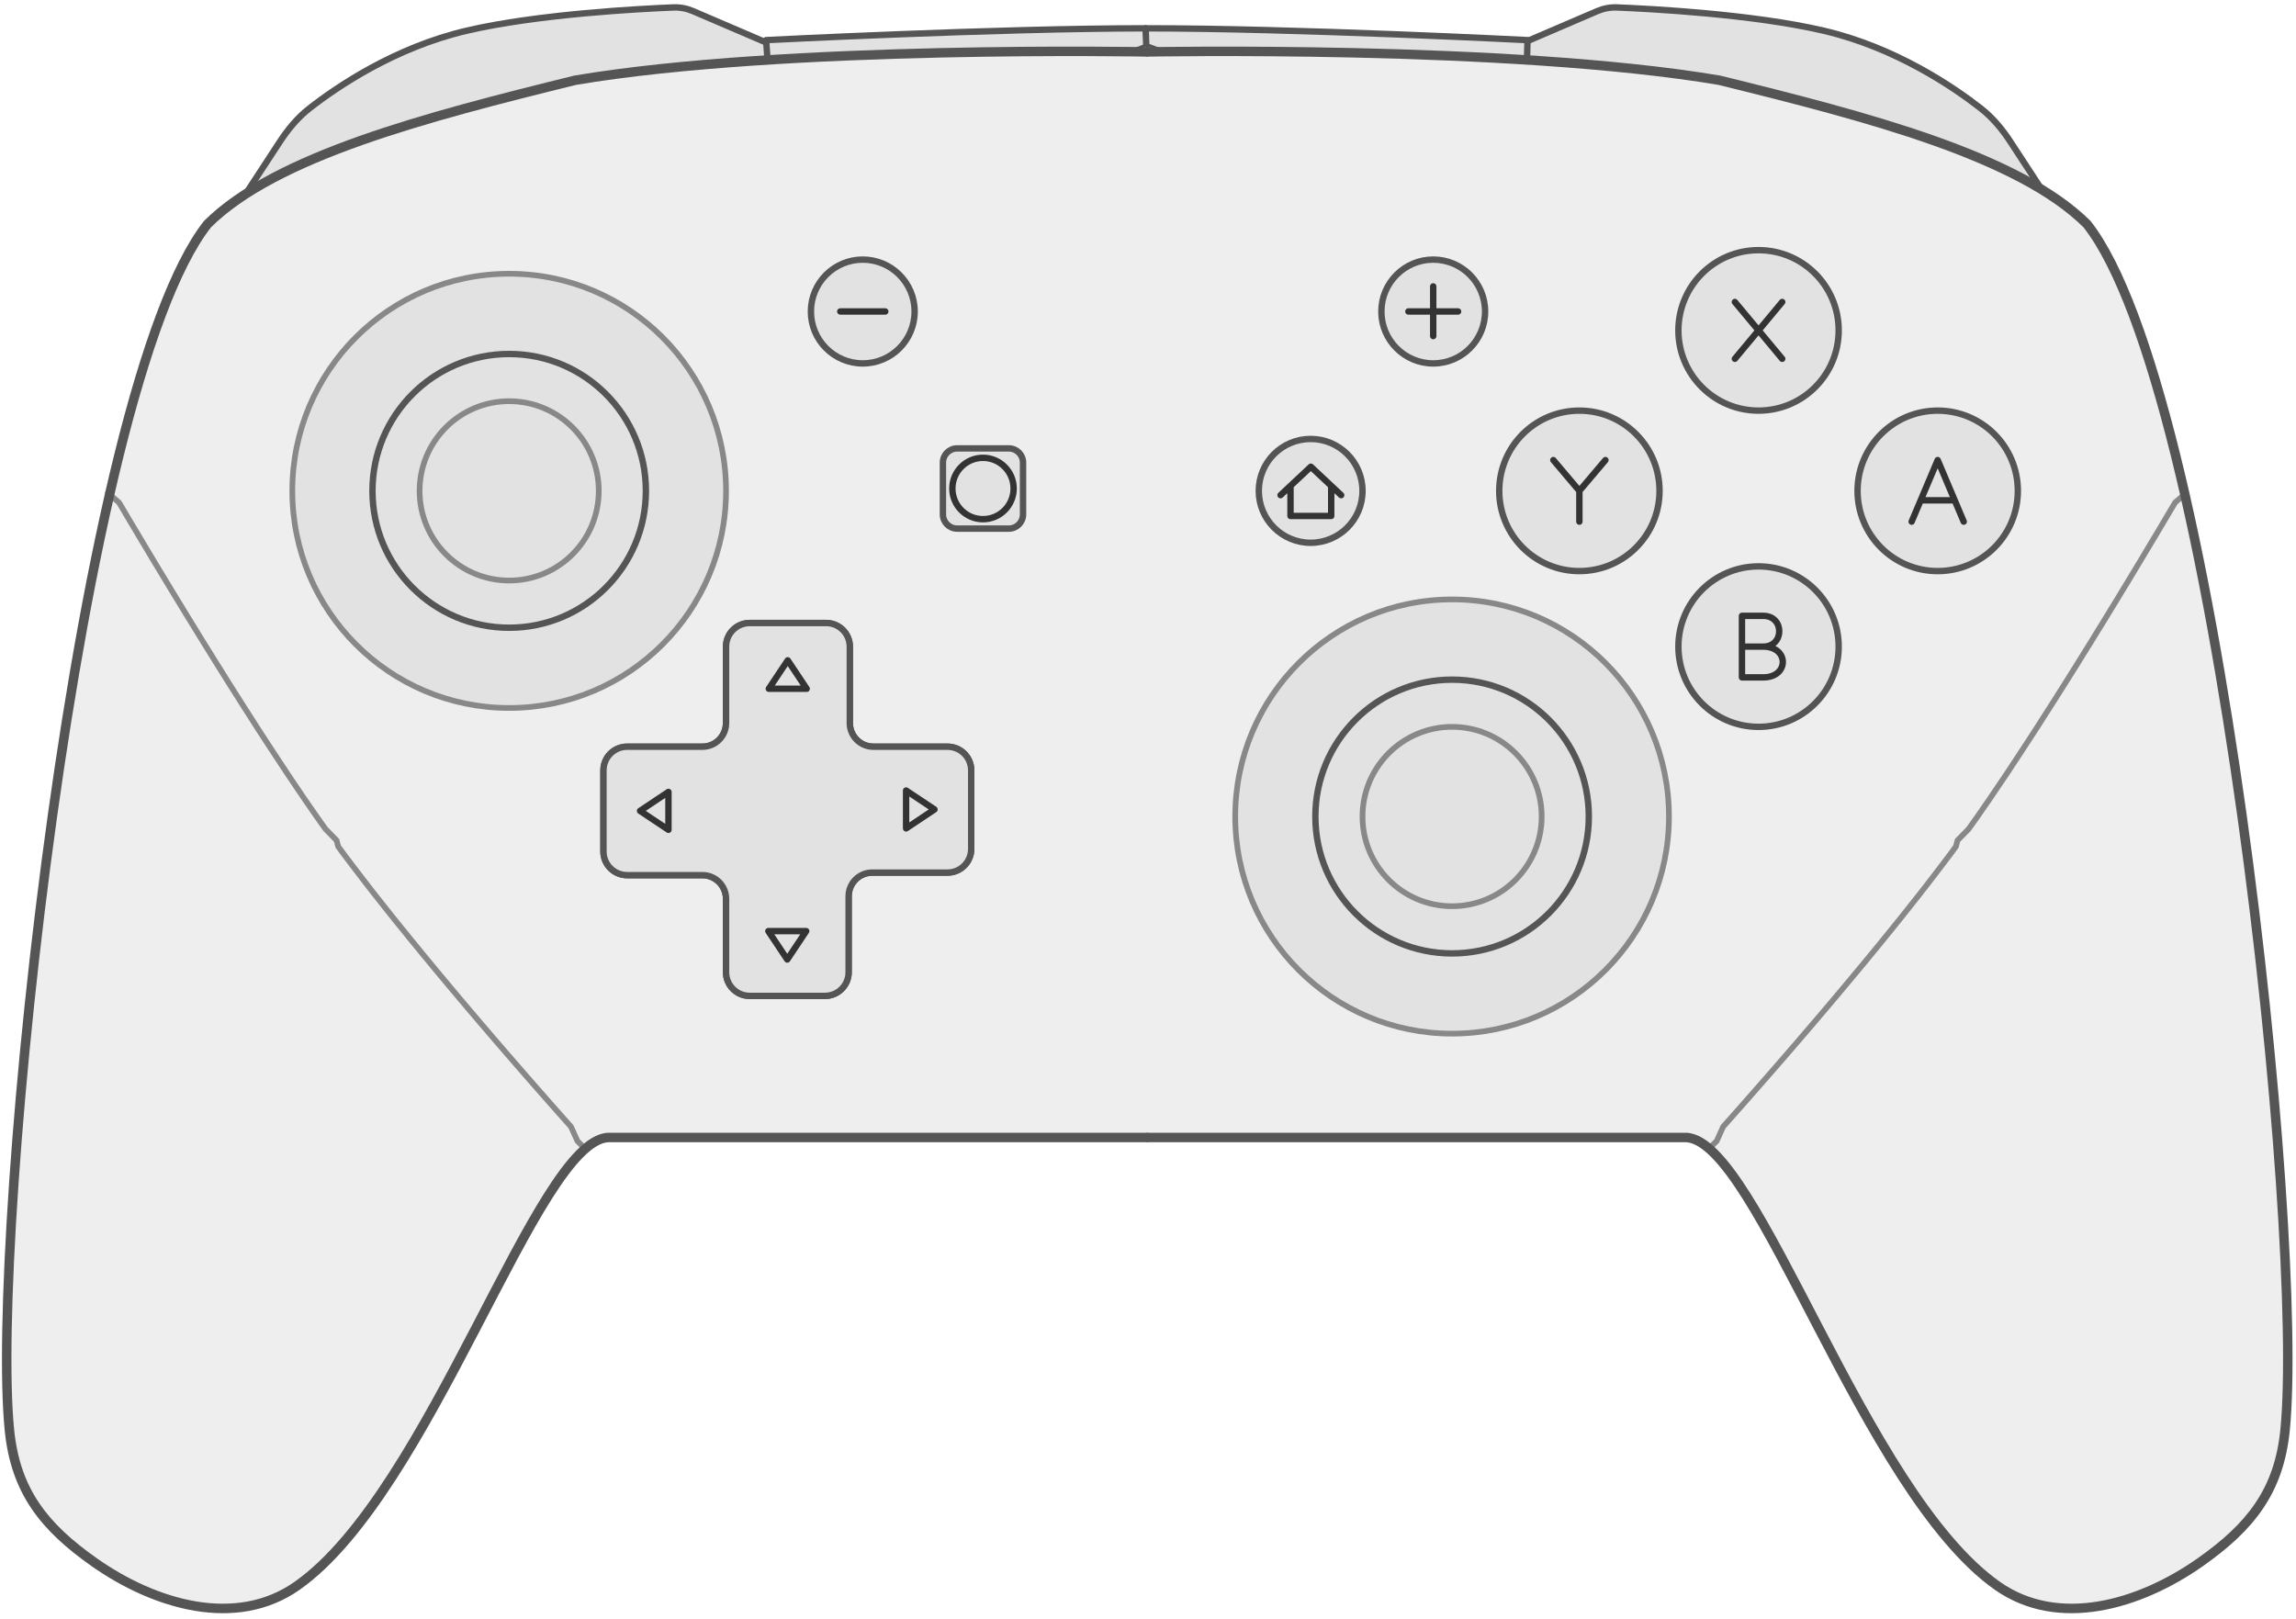
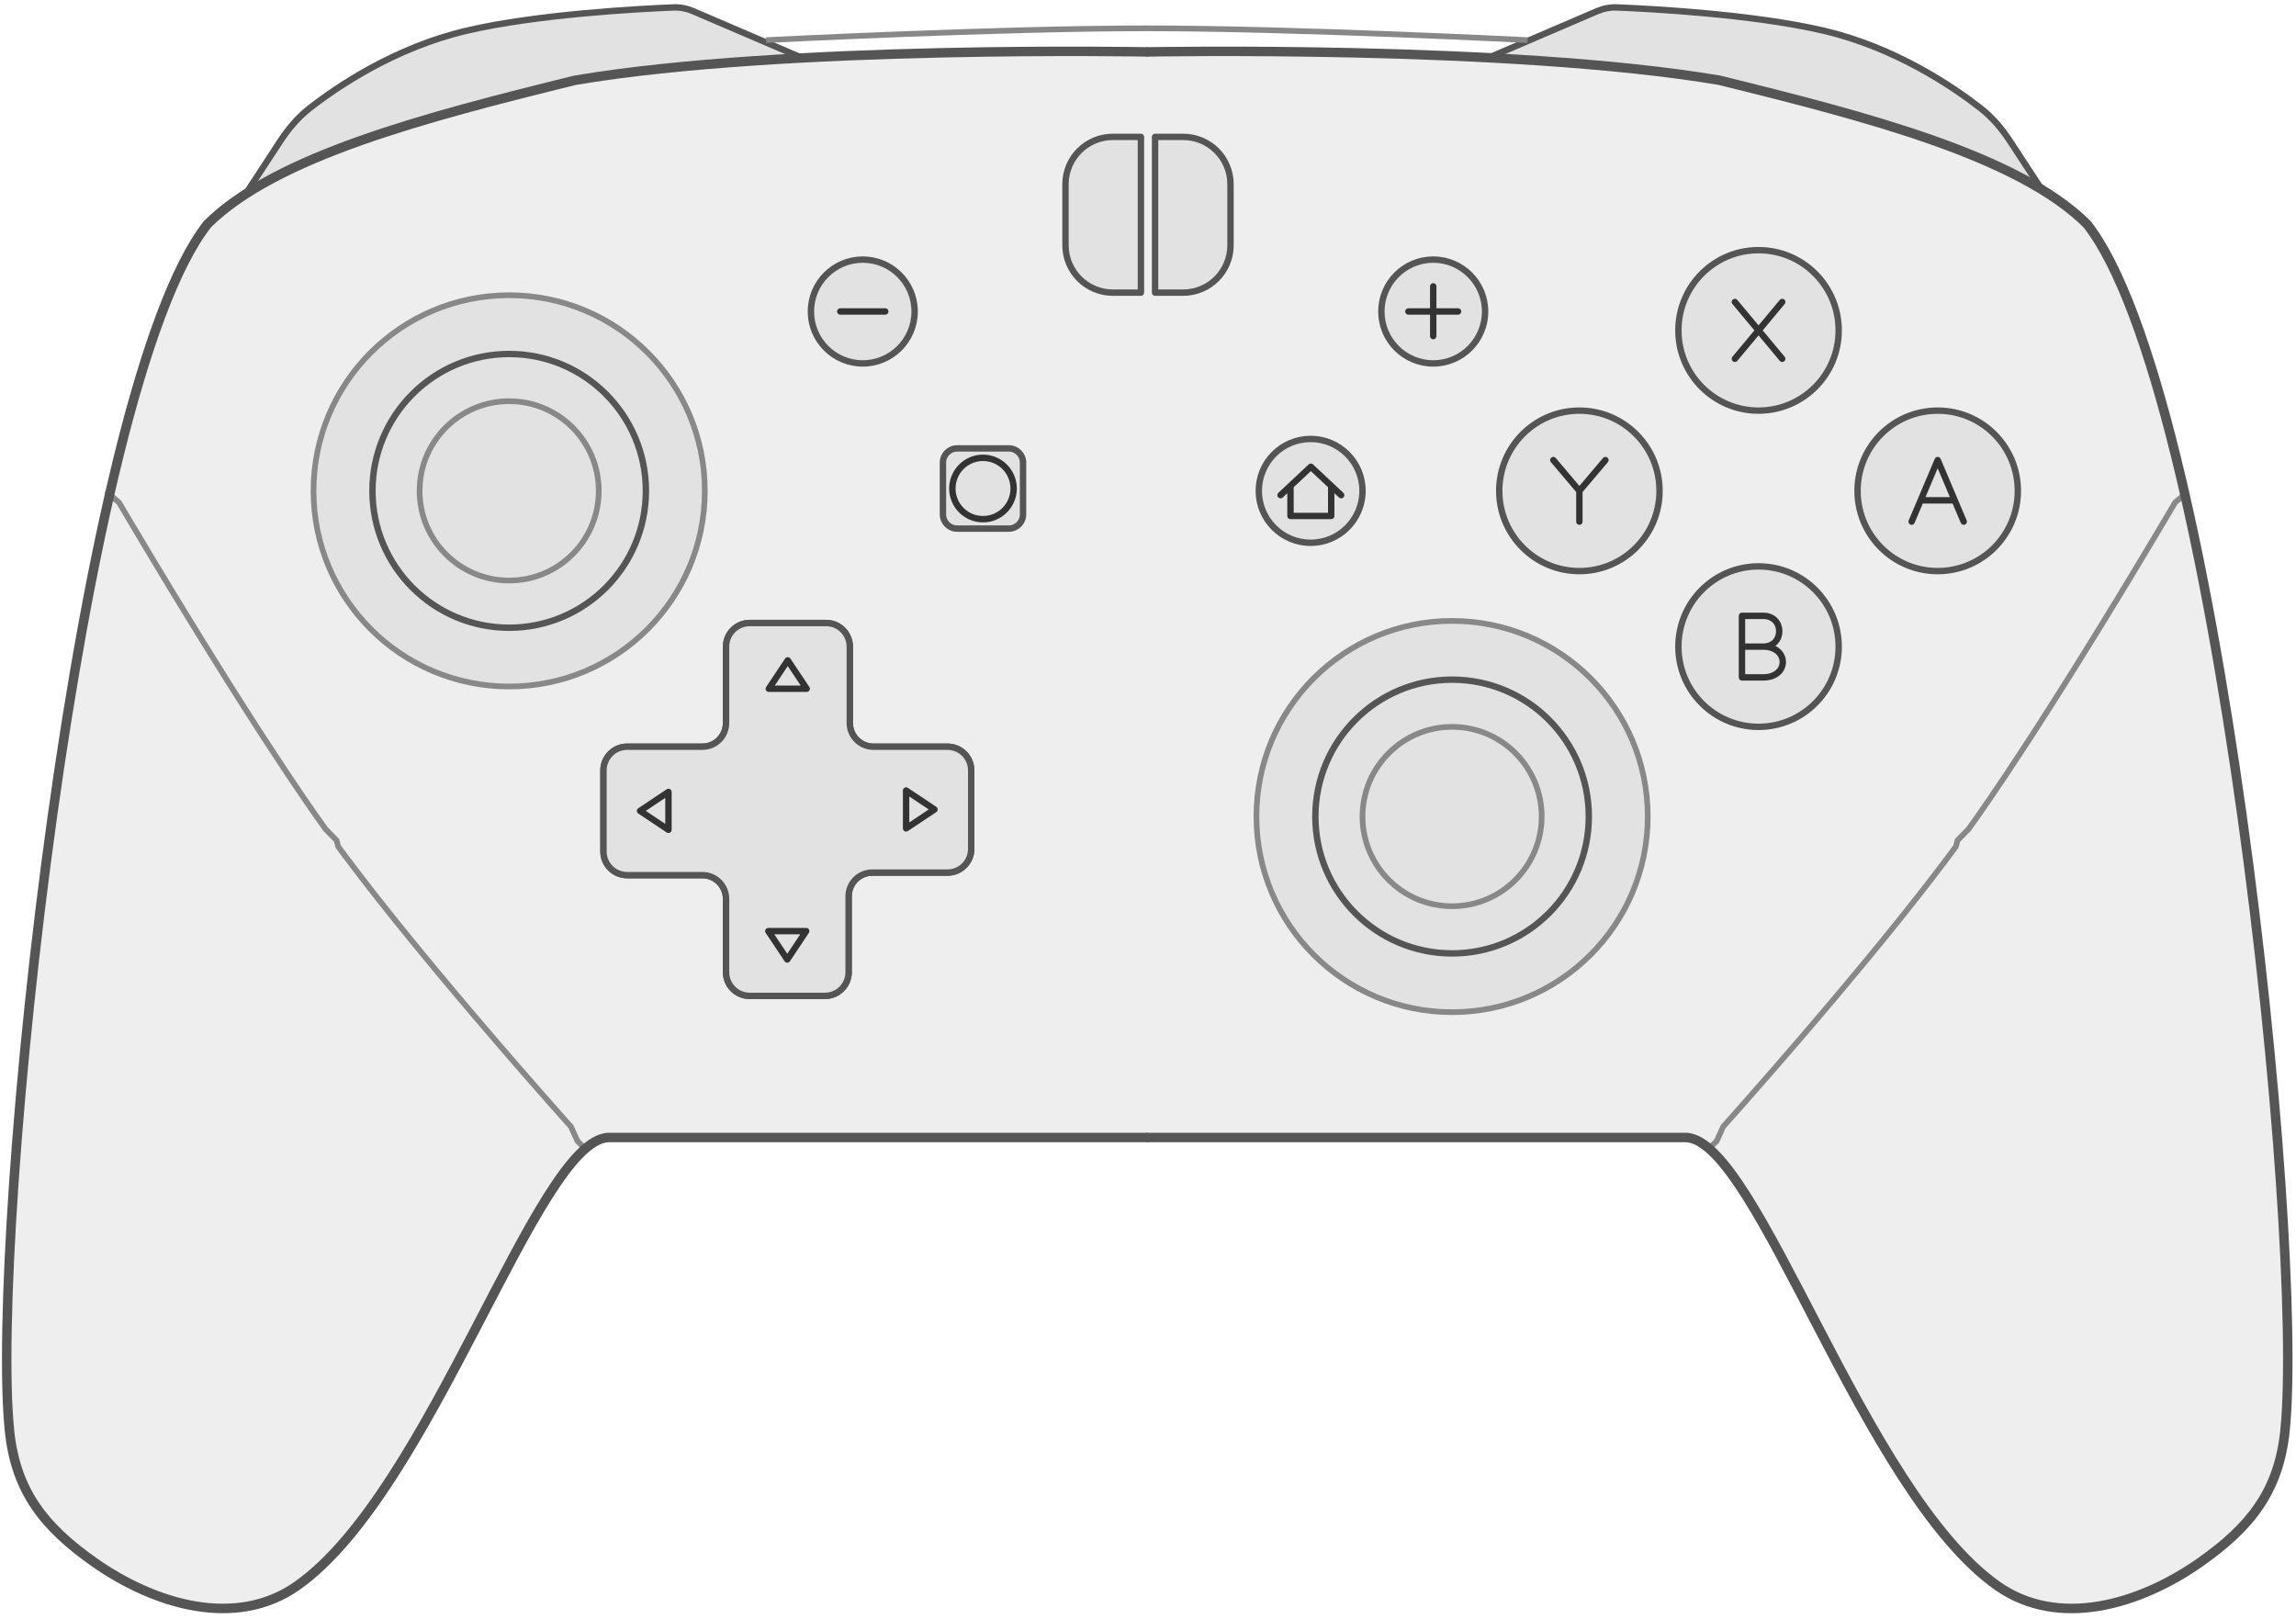
<svg xmlns="http://www.w3.org/2000/svg" viewBox="0 0 485 342">
  <style>
/* preview only: platforms map these classes to theme tokens */
.ol{fill:none;stroke:#555;stroke-width:1.9;stroke-linejoin:round}
.ink{fill:#555;stroke:none}
.body-fill{fill:#eee;stroke:none}
.contour{fill:none;stroke:#888;stroke-width:1.2;stroke-linejoin:round}
.key{fill:#e2e2e2;stroke:#555;stroke-width:1.35;stroke-linejoin:round}
.arm{fill:#e2e2e2;stroke:none}
.well{fill:#e2e2e2;stroke:#888;stroke-width:1.2}
.stick{fill:#e2e2e2;stroke:#555;stroke-width:1.35}
.cap{fill:#e2e2e2;stroke:#888;stroke-width:1.2}
.glyph{fill:none;stroke:#333;stroke-width:1.35;stroke-linecap:round;stroke-linejoin:round}
</style>
-   <path id="LeftTrigger" class="key" d="M52.285 40.382L59.121 29.934C60.864 27.27 62.905 24.817 65.413 22.859C71.207 18.337 83.395 10.03 98.593 6.481C113.667 2.961 135.366 1.848 142.235 1.573C143.673 1.515 145.09 1.79 146.413 2.358L168.804 11.965L168.19 12.31L166.17 12.42L164.15 12.55L162.13 12.67L160.11 12.8L158.1 12.94L156.1 13.08L154.1 13.23L152.1 13.38L150.06 13.55L147.96 13.74L145.87 13.92L143.78 14.11L141.74 14.32L139.71 14.53L137.68 14.75L135.66 14.97L133.58 15.23L131.5 15.5L129.42 15.76L127.32 16.06L125.2 16.38L123.09 16.71L123.08 16.71L120.04 17.83L118.34 17.73L116.23 18.25L114.13 18.78L112.03 19.31L109.94 19.84L107.85 20.37L105.77 20.91L103.7 21.45L101.64 22L99.59 22.55L97.54 23.11L95.52 23.68L93.5 24.24L91.51 24.82L89.53 25.4L87.57 25.99L85.62 26.59L83.64 27.21L81.38 27.94L79.33 28.62L77.25 29.34L75.21 30.06L73.19 30.8L71.21 31.55L69.26 32.32L67.36 33.09L65.49 33.89L63.54 34.76L61.5 35.7L59.54 36.67L57.6 37.65L55.78 38.67L53.94 39.72L51.88 41.01Z" />
-   <path id="RightTrigger" class="key" d="M431.505 40.382L424.669 29.934C422.926 27.27 420.885 24.817 418.376 22.859C412.583 18.337 400.395 10.03 385.197 6.481C370.123 2.961 348.423 1.848 341.555 1.573C340.116 1.515 338.7 1.79 337.377 2.358L314.986 11.965L314.48 12.21L316.49 12.31L318.51 12.42L320.53 12.55L322.55 12.67L324.57 12.8L326.58 12.94L328.58 13.08L330.58 13.23L332.58 13.38L334.63 13.55L336.72 13.74L338.81 13.92L340.9 14.11L342.94 14.32L344.97 14.53L347 14.75L349.03 14.97L351.11 15.23L353.19 15.5L355.27 15.76L357.36 16.06L359.48 16.38L361.6 16.71L361.87 16.75L364.64 17.83L366.34 17.73L368.45 18.25L370.55 18.78L372.65 19.31L374.74 19.84L376.83 20.37L378.91 20.91L380.98 21.45L383.05 22L385.1 22.55L387.14 23.11L389.16 23.68L391.18 24.24L393.17 24.82L395.16 25.4L397.11 25.99L399.06 26.59L401.04 27.21L403.3 27.94L405.35 28.62L407.43 29.34L409.48 30.06L411.49 30.8L413.47 31.55L415.42 32.32L417.32 33.09L419.19 33.89L421.15 34.76L423.18 35.7L425.15 36.67L427.08 37.65L428.91 38.67L430.74 39.72Z" />
-   <path id="LeftBumper" class="key" d="M161.833 8.475C161.833 8.475 210.679 5.989 242.002 5.983L242.5 11.5L241.99 9.96L239.44 10.92L236.89 10.9L234.17 10.87L232.1 10.86L229.83 10.85L227.37 10.85L225.27 10.85L223.06 10.85L220.76 10.86L218.48 10.87L216.42 10.89L214.29 10.91L212.11 10.93L209.88 10.96L207.59 10.99L205.34 11.02L203.3 11.06L201.24 11.1L199.14 11.14L197.11 11.2L195.09 11.25L193.07 11.3L191.05 11.35L188.97 11.42L186.88 11.49L184.8 11.56L182.72 11.64L180.66 11.72L178.35 11.82L176.28 11.9L174.24 12L172.22 12.1L170.21 12.21L168.19 12.31L166.17 12.42L164.15 12.55L162.13 12.67Z" />
-   <path id="RightBumper" class="key" d="M242.002 5.983C273.52 5.977 322.67 8.475 322.67 8.475L322.55 12.67L320.53 12.55L318.51 12.42L316.49 12.31L314.48 12.21L312.46 12.1L310.44 12L308.4 11.9L306.34 11.82L304.02 11.72L301.96 11.64L299.88 11.56L297.8 11.49L295.71 11.42L293.63 11.35L291.61 11.3L289.59 11.25L287.58 11.2L285.54 11.14L283.45 11.1L281.38 11.06L279.34 11.02L277.1 10.99L274.81 10.96L272.57 10.93L270.4 10.91L268.27 10.89L266.2 10.87L263.92 10.86L261.62 10.85L259.42 10.85L257.31 10.85L254.86 10.85L252.59 10.86L250.51 10.87L247.79 10.9L245.24 10.92L242.69 9.96L242.19 11.46L242.2 11.5Z" />
+   <path id="LeftBumper" class="key" d="M52.285 40.382L59.121 29.934C60.864 27.27 62.905 24.817 65.413 22.859C71.207 18.337 83.395 10.03 98.593 6.481C113.667 2.961 135.366 1.848 142.235 1.573C143.673 1.515 145.09 1.79 146.413 2.358L168.804 11.965L168.19 12.31L166.17 12.42L164.15 12.55L162.13 12.67L160.11 12.8L158.1 12.94L156.1 13.08L154.1 13.23L152.1 13.38L150.06 13.55L147.96 13.74L145.87 13.92L143.78 14.11L141.74 14.32L139.71 14.53L137.68 14.75L135.66 14.97L133.58 15.23L131.5 15.5L129.42 15.76L127.32 16.06L125.2 16.38L123.09 16.71L123.08 16.71L120.04 17.83L118.34 17.73L116.23 18.25L114.13 18.78L112.03 19.31L109.94 19.84L107.85 20.37L105.77 20.91L103.7 21.45L101.64 22L99.59 22.55L97.54 23.11L95.52 23.68L93.5 24.24L91.51 24.82L89.53 25.4L87.57 25.99L85.62 26.59L83.64 27.21L81.38 27.94L79.33 28.62L77.25 29.34L75.21 30.06L73.19 30.8L71.21 31.55L69.26 32.32L67.36 33.09L65.49 33.89L63.54 34.76L61.5 35.7L59.54 36.67L57.6 37.65L55.78 38.67L53.94 39.72L51.88 41.01Z" />
+   <path id="RightBumper" class="key" d="M431.505 40.382L424.669 29.934C422.926 27.27 420.885 24.817 418.376 22.859C412.583 18.337 400.395 10.03 385.197 6.481C370.123 2.961 348.423 1.848 341.555 1.573C340.116 1.515 338.7 1.79 337.377 2.358L314.986 11.965L314.48 12.21L316.49 12.31L318.51 12.42L320.53 12.55L322.55 12.67L324.57 12.8L326.58 12.94L328.58 13.08L330.58 13.23L332.58 13.38L334.63 13.55L336.72 13.74L338.81 13.92L340.9 14.11L342.94 14.32L344.97 14.53L347 14.75L349.03 14.97L351.11 15.23L353.19 15.5L355.27 15.76L357.36 16.06L359.48 16.38L361.6 16.71L361.87 16.75L364.64 17.83L366.34 17.73L368.45 18.25L370.55 18.78L372.65 19.31L374.74 19.84L376.83 20.37L378.91 20.91L380.98 21.45L383.05 22L385.1 22.55L387.14 23.11L389.16 23.68L391.18 24.24L393.17 24.82L395.16 25.4L397.11 25.99L399.06 26.59L401.04 27.21L403.3 27.94L405.35 28.62L407.43 29.34L409.48 30.06L411.49 30.8L413.47 31.55L415.42 32.32L417.32 33.09L419.19 33.89L421.15 34.76L423.18 35.7L425.15 36.67L427.08 37.65L428.91 38.67L430.74 39.72Z" />
  <path class="body-fill" d="M242.49 11.46L241.99 9.96L239.44 10.92L236.89 10.9L234.17 10.87L232.1 10.86L229.83 10.85L227.37 10.85L225.27 10.85L223.06 10.85L220.76 10.86L218.48 10.87L216.42 10.89L214.29 10.91L212.11 10.93L209.88 10.96L207.59 10.99L205.34 11.02L203.3 11.06L201.24 11.1L199.14 11.14L197.11 11.2L195.09 11.25L193.07 11.3L191.05 11.35L188.97 11.42L186.88 11.49L184.8 11.56L182.72 11.64L180.66 11.72L178.35 11.82L176.28 11.9L174.24 12L172.22 12.1L170.21 12.21L168.19 12.31L166.17 12.42L164.15 12.55L162.13 12.67L160.11 12.8L158.1 12.94L156.1 13.08L154.1 13.23L152.1 13.38L150.06 13.55L147.96 13.74L145.87 13.92L143.78 14.11L141.74 14.32L139.71 14.53L137.68 14.75L135.66 14.97L133.58 15.23L131.5 15.5L129.42 15.76L127.32 16.06L125.2 16.38L123.09 16.71L123.08 16.71L120.04 17.83L118.34 17.73L116.23 18.25L114.13 18.78L112.03 19.31L109.94 19.84L107.85 20.37L105.77 20.91L103.7 21.45L101.64 22L99.59 22.55L97.54 23.11L95.52 23.68L93.5 24.24L91.51 24.82L89.53 25.4L87.57 25.99L85.62 26.59L83.64 27.21L81.38 27.94L79.33 28.62L77.25 29.34L75.21 30.06L73.19 30.8L71.21 31.55L69.26 32.32L67.36 33.09L65.49 33.89L63.54 34.76L61.5 35.7L59.54 36.67L57.6 37.65L55.78 38.67L53.94 39.72L51.88 41.01L50.03 42.26L48.23 43.57L46.53 44.92L44.97 46.31L44.95 46.32L43.38 48.83L42.12 49.74L40.78 51.88L39.78 53.64L38.79 55.52L37.81 57.52L36.84 59.63L35.88 61.86L35.12 63.72L34.37 65.65L33.62 67.65L32.87 69.7L32.14 71.81L31.41 74L30.69 76.24L30.03 78.34L29.44 80.28L28.85 82.28L28.27 84.31L27.69 86.36L27.12 88.47L26.55 90.6L25.98 92.76L25.43 94.97L24.91 97.08L24.42 99.1L23.88 101.37L23.4 103.39L22.95 105.41L22.49 107.43L22.04 109.45L21.6 111.52L21.16 113.6L20.72 115.68L20.29 117.74L19.89 119.74L19.49 121.74L19.1 123.73L18.71 125.75L18.32 127.79L17.94 129.84L17.56 131.88L17.18 133.95L16.81 136.03L16.44 138.11L16.07 140.19L15.74 142.17L15.41 144.15L15.08 146.13L14.74 148.11L14.42 150.11L14.1 152.11L13.79 154.11L13.47 156.12L13.16 158.14L12.86 160.15L12.55 162.17L12.25 164.19L11.96 166.22L11.67 168.25L11.38 170.27L11.08 172.3L10.82 174.33L10.55 176.36L10.28 178.39L10.01 180.42L9.74 182.45L9.48 184.48L9.21 186.51L8.94 188.54L8.7 190.55L8.47 192.56L8.23 194.57L7.99 196.57L7.75 198.58L7.52 200.59L7.28 202.6L7.04 204.61L6.83 206.64L6.62 208.66L6.41 210.69L6.19 212.71L5.98 214.74L5.77 216.77L5.56 218.79L5.35 220.82L5.17 222.83L4.99 224.85L4.81 226.86L4.62 228.88L4.44 230.89L4.26 232.91L4.07 234.93L3.91 236.96L3.75 239.01L3.6 241.06L3.44 243.1L3.28 245.15L3.13 247.2L2.97 249.24L2.84 251.29L2.71 253.34L2.59 255.39L2.47 257.44L2.34 259.49L2.22 261.54L2.1 263.58L2.02 265.6L1.93 267.62L1.85 269.63L1.77 271.65L1.68 273.67L1.61 275.69L1.57 277.73L1.53 279.76L1.49 281.8L1.46 283.83L1.42 285.87L1.45 287.88L1.47 289.89L1.5 291.9L1.53 293.91L1.6 295.94L1.73 298L1.86 300.06L1.91 300.84L2.7 303.58L2.42 305.22L2.89 307.58L3.5 309.8L4.24 311.91L5.08 313.92L6.07 315.84L7.18 317.67L8.4 319.43L9.76 321.12L11.24 322.75L12.83 324.34L14.56 325.89L16.4 327.41L18.36 328.92L18.7 328.52L21.3 330.33L22.13 331.47L23.89 332.61L25.75 333.63L27.61 334.64L29.52 335.53L31.44 336.38L33.39 337.14L35.36 337.8L37.37 338.41L39.74 338.95L41.86 339.36L44.23 339.6L46.34 339.75L48.68 339.68L50.76 339.54L53.05 339.12L55.08 338.66L57.29 337.86L59.23 337.05L61.34 335.83L61.57 335.7L63.69 333.66L64.86 333.43L66.53 332L68.19 330.46L69.77 328.89L71.41 327.16L72.76 325.64L74.09 324.04L75.42 322.4L76.74 320.69L78.05 318.92L79.34 317.12L80.63 315.26L81.9 313.36L83.15 311.46L84.44 309.41L85.53 307.65L86.59 305.91L87.64 304.14L88.68 302.36L89.72 300.57L90.74 298.76L91.76 296.94L92.77 295.11L93.78 293.28L94.77 291.44L95.76 289.61L96.73 287.77L97.7 285.93L98.67 284.1L99.62 282.28L100.57 280.47L101.5 278.67L102.47 276.81L103.55 274.74L104.61 272.71L105.66 270.7L106.7 268.72L107.73 266.78L108.75 264.88L109.76 263.02L110.75 261.22L111.79 259.37L112.96 257.32L114.1 255.38L115.24 253.53L116.5 251.53L117.87 249.49L119.21 247.61L120.53 245.93L122.46 243.77L124.33 242.1L126.15 240.95L126.78 240.85L128.47 240.3L356.21 240.3L357.9 240.85L358.54 240.95L360.35 242.1L362.22 243.77L364.15 245.93L365.47 247.61L366.82 249.49L368.19 251.53L369.45 253.53L370.58 255.38L371.73 257.32L372.89 259.37L373.93 261.22L374.92 263.02L375.93 264.88L376.95 266.78L377.98 268.72L379.02 270.7L380.07 272.71L381.13 274.74L382.21 276.81L383.18 278.67L384.11 280.47L385.06 282.28L386.02 284.1L386.98 285.93L387.95 287.77L388.93 289.61L389.91 291.44L390.91 293.28L391.91 295.11L392.92 296.94L393.94 298.76L394.97 300.57L396 302.36L397.04 304.14L398.09 305.91L399.15 307.65L400.24 309.41L401.54 311.46L402.78 313.36L404.05 315.26L405.34 317.12L406.64 318.92L407.94 320.69L409.26 322.4L410.59 324.04L411.93 325.64L413.28 327.16L414.91 328.89L416.49 330.46L418.15 332L419.82 333.43L420.99 333.66L423.35 335.83L424.04 336.24L425.92 337.32L428.13 338.12L430.1 338.84L432.39 339.26L434.43 339.63L436.78 339.71L438.87 339.77L441.24 339.52L443.35 339.3L445.73 338.77L447.84 338.29L449.81 337.63L451.78 336.97L453.72 336.17L455.65 335.32L457.54 334.38L459.4 333.37L461.23 332.33L463 331.18L463.71 331.31L466.12 328.72L466.32 328.92L468.28 327.41L470.12 325.89L471.85 324.34L473.45 322.75L474.92 321.12L476.28 319.43L477.51 317.67L478.61 315.84L479.6 313.92L480.45 311.91L481.18 309.8L481.79 307.58L482.26 305.22L481.98 303.58L482.77 300.84L482.85 299.54L482.98 297.49L483.11 295.43L483.16 293.41L483.19 291.4L483.22 289.39L483.24 287.37L483.25 285.36L483.22 283.32L483.18 281.29L483.14 279.25L483.1 277.22L483.06 275.18L482.98 273.17L482.9 271.15L482.81 269.13L482.73 267.11L482.64 265.09L482.56 263.08L482.43 261.03L482.31 258.98L482.18 256.93L482.06 254.88L481.94 252.83L481.81 250.78L481.67 248.73L481.52 246.69L481.36 244.64L481.2 242.59L481.05 240.55L480.89 238.5L480.73 236.45L480.56 234.42L480.38 232.41L480.2 230.39L480.01 228.37L479.83 226.36L479.65 224.34L479.46 222.33L479.28 220.31L479.07 218.29L478.86 216.26L478.65 214.23L478.43 212.21L478.22 210.18L478.01 208.16L477.8 206.13L477.58 204.11L477.34 202.1L477.11 200.09L476.87 198.08L476.63 196.07L476.4 194.06L476.16 192.05L475.92 190.04L475.68 188.03L475.41 186L475.14 183.97L474.87 181.94L474.6 179.91L474.33 177.88L474.07 175.85L473.8 173.83L473.52 171.8L473.23 169.77L472.94 167.74L472.65 165.71L472.36 163.69L472.05 161.67L471.75 159.65L471.44 157.63L471.14 155.62L470.82 153.61L470.5 151.61L470.18 149.61L469.86 147.61L469.52 145.63L469.19 143.65L468.86 141.67L468.52 139.67L468.15 137.59L467.78 135.51L467.41 133.43L467.03 131.37L466.65 129.33L466.26 127.28L465.88 125.24L465.49 123.23L465.09 121.24L464.69 119.24L464.3 117.25L463.86 115.16L463.42 113.08L462.98 111L462.53 108.95L462.08 106.93L461.62 104.91L461.17 102.89L460.68 100.86L460.14 98.6L459.65 96.57L459.12 94.41L458.56 92.22L457.99 90.06L457.42 87.94L456.85 85.85L456.27 83.8L455.69 81.78L455.1 79.8L454.51 77.85L453.82 75.67L453.09 73.45L452.36 71.28L451.62 69.17L450.88 67.14L450.13 65.17L449.37 63.26L448.56 61.3L447.6 59.1L446.63 57.02L445.64 55.05L444.61 53.13L443.57 51.33L442.22 49.24L441.3 48.83L439.73 46.32L439.72 46.31L438.15 44.92L436.46 43.57L434.65 42.26L432.8 41.01L430.74 39.72L428.91 38.67L427.08 37.65L425.15 36.67L423.18 35.7L421.15 34.76L419.19 33.89L417.32 33.09L415.42 32.32L413.47 31.55L411.49 30.8L409.48 30.06L407.43 29.34L405.35 28.62L403.3 27.94L401.04 27.21L399.06 26.59L397.11 25.99L395.16 25.4L393.17 24.82L391.18 24.24L389.16 23.68L387.14 23.11L385.1 22.55L383.05 22L380.98 21.45L378.91 20.91L376.83 20.37L374.74 19.84L372.65 19.31L370.55 18.78L368.45 18.25L366.34 17.73L364.64 17.83L361.87 16.75L361.6 16.71L359.48 16.38L357.36 16.06L355.27 15.76L353.19 15.5L351.11 15.23L349.03 14.97L347 14.75L344.97 14.53L342.94 14.32L340.9 14.11L338.81 13.92L336.72 13.74L334.63 13.55L332.58 13.38L330.58 13.23L328.58 13.08L326.58 12.94L324.57 12.8L322.55 12.67L320.53 12.55L318.51 12.42L316.49 12.31L314.48 12.21L312.46 12.1L310.44 12L308.4 11.9L306.34 11.82L304.02 11.72L301.96 11.64L299.88 11.56L297.8 11.49L295.71 11.42L293.63 11.35L291.61 11.3L289.59 11.25L287.58 11.2L285.54 11.14L283.45 11.1L281.38 11.06L279.34 11.02L277.1 10.99L274.81 10.96L272.57 10.93L270.4 10.91L268.27 10.89L266.2 10.87L263.92 10.86L261.62 10.85L259.42 10.85L257.31 10.85L254.86 10.85L252.59 10.86L250.51 10.87L247.79 10.9L245.24 10.92L242.69 9.96L242.19 11.46L242.2 11.5Z" />
+   <path class="contour" d="M161.833 8.475C161.833 8.475 210.679 5.989 242.002 5.983C273.52 5.977 322.67 8.475 322.67 8.475" />
+   <path class="key" fill="none" d="M241.006 28.916H235.072C229.549 28.916 225.072 33.393 225.072 38.916V51.819C225.072 57.342 229.549 61.819 235.072 61.819H241.006V28.916Z" />
+   <path class="key" fill="none" d="M243.994 28.916H249.928C255.451 28.916 259.928 33.393 259.928 38.916V51.819C259.928 57.342 255.451 61.819 249.928 61.819H243.994V28.916Z" />
  <path class="contour" d="M23.82 102.95L22.8 104.14L25.14 106.16L26.42 108.33L27.58 110.29L28.91 112.51L30.17 114.63L31.44 116.75L32.55 118.61L33.72 120.54L34.94 122.56L36.2 124.64L37.38 126.58L38.45 128.33L39.54 130.12L40.68 131.97L41.81 133.81L42.91 135.6L43.99 137.33L45.06 139.06L46.16 140.82L47.26 142.58L48.36 144.34L49.49 146.12L50.61 147.89L51.74 149.67L52.88 151.44L54.01 153.22L55.15 154.98L56.29 156.73L57.43 158.47L58.56 160.19L59.69 161.9L60.82 163.61L62.04 165.42L63.26 167.23L64.46 169L65.65 170.72L66.84 172.44L68.12 174.24L68.76 175.14L71.1 177.53L71.43 178.82L72.68 180.52L73.95 182.2L75.22 183.87L76.52 185.57L77.85 187.29L79.19 189.01L80.45 190.6L81.71 192.19L82.98 193.79L84.27 195.39L85.57 196.99L86.87 198.6L88.18 200.2L89.49 201.8L90.81 203.39L92.12 204.98L93.44 206.56L94.74 208.12L96.05 209.68L97.38 211.26L98.79 212.93L100.2 214.59L101.58 216.21L102.95 217.81L104.31 219.4L105.64 220.94L107.26 222.82L108.83 224.63L110.36 226.39L111.83 228.07L113.24 229.68L114.58 231.21L116.26 233.12L117.81 234.87L119.22 236.46L120.61 238.02L121.98 241.05L123.32 242.39L123.52 242.22" />
  <path class="contour" d="M460.78 102.95L461.8 104.14L459.46 106.16L458.18 108.33L457.02 110.29L455.7 112.51L454.43 114.63L453.16 116.75L452.05 118.61L450.88 120.54L449.67 122.56L448.4 124.64L447.23 126.58L446.15 128.33L445.06 130.12L443.93 131.97L442.79 133.81L441.69 135.6L440.61 137.33L439.54 139.06L438.45 140.82L437.34 142.58L436.24 144.34L435.11 146.12L433.99 147.89L432.86 149.67L431.72 151.44L430.59 153.22L429.45 154.98L428.31 156.73L427.17 158.47L426.04 160.19L424.91 161.9L423.79 163.61L422.56 165.42L421.34 167.23L420.14 169L418.95 170.72L417.76 172.44L416.48 174.24L415.84 175.14L413.5 177.53L413.17 178.82L411.92 180.52L410.65 182.2L409.38 183.87L408.08 185.57L406.75 187.29L405.41 189.01L404.15 190.6L402.89 192.19L401.62 193.79L400.33 195.39L399.04 196.99L397.73 198.6L396.42 200.2L395.11 201.8L393.8 203.39L392.48 204.98L391.16 206.56L389.86 208.12L388.55 209.68L387.22 211.26L385.81 212.93L384.4 214.59L383.02 216.21L381.65 217.81L380.29 219.4L378.96 220.94L377.34 222.82L375.77 224.63L374.24 226.39L372.77 228.07L371.36 229.68L370.02 231.21L368.34 233.12L366.79 234.87L365.38 236.46L363.99 238.02L362.63 241.05L361.27 242.39L361.08 242.22" />
  <path class="key" d="M158.368 210.385H174.261C177.022 210.385 179.261 208.146 179.261 205.385V189.337C179.261 186.575 181.499 184.337 184.261 184.337H200.154C202.915 184.337 205.154 182.098 205.154 179.337V162.748C205.154 159.986 202.915 157.748 200.154 157.748H184.51C181.748 157.748 179.51 155.509 179.51 152.748V136.615C179.51 133.854 177.271 131.615 174.51 131.615H158.368C155.606 131.615 153.368 133.854 153.368 136.615V152.748C153.368 155.509 151.129 157.748 148.368 157.748H132.474C129.713 157.748 127.474 159.986 127.474 162.748V179.878C127.474 182.639 129.713 184.878 132.474 184.878H148.368C151.129 184.878 153.368 187.116 153.368 189.878V205.385C153.368 208.146 155.606 210.385 158.368 210.385Z" />
  <path id="DPadUp" class="arm" d="M153.368 157.748V136.615C153.368 133.854 155.606 131.615 158.368 131.615H174.51C177.271 131.615 179.51 133.854 179.51 136.615V157.748Z" />
  <path id="DPadDown" class="arm" d="M153.368 184.878V205.385C153.368 208.146 155.606 210.385 158.368 210.385H174.261C177.022 210.385 179.261 208.146 179.261 205.385V184.337Z" />
  <path id="DPadLeft" class="arm" d="M153.368 157.748H132.474C129.713 157.748 127.474 159.986 127.474 162.748V179.878C127.474 182.639 129.713 184.878 132.474 184.878H153.368Z" />
  <path id="DPadRight" class="arm" d="M179.51 157.748H200.154C202.915 157.748 205.154 159.986 205.154 162.748V179.337C205.154 182.098 202.915 184.337 200.154 184.337H179.261Z" />
  <path class="key" fill="none" d="M158.368 210.385H174.261C177.022 210.385 179.261 208.146 179.261 205.385V189.337C179.261 186.575 181.499 184.337 184.261 184.337H200.154C202.915 184.337 205.154 182.098 205.154 179.337V162.748C205.154 159.986 202.915 157.748 200.154 157.748H184.51C181.748 157.748 179.51 155.509 179.51 152.748V136.615C179.51 133.854 177.271 131.615 174.51 131.615H158.368C155.606 131.615 153.368 133.854 153.368 136.615V152.748C153.368 155.509 151.129 157.748 148.368 157.748H132.474C129.713 157.748 127.474 159.986 127.474 162.748V179.878C127.474 182.639 129.713 184.878 132.474 184.878H148.368C151.129 184.878 153.368 187.116 153.368 189.878V205.385C153.368 208.146 155.606 210.385 158.368 210.385Z" />
  <ellipse id="View" class="key" cx="182.249" cy="65.808" rx="10.955" ry="10.968" />
  <ellipse id="Menu" class="key" cx="302.752" cy="65.808" rx="10.955" ry="10.968" />
  <ellipse class="key" fill="none" cx="276.858" cy="103.697" rx="10.955" ry="10.968" />
  <rect class="key" fill="none" x="199.183" y="94.726" width="16.922" height="16.945" rx="3" />
  <ellipse class="glyph" cx="207.644" cy="103.198" rx="6.473" ry="6.481" />
  <ellipse id="X" class="key" cx="371.468" cy="69.796" rx="16.93" ry="16.95" />
  <ellipse id="Y" class="key" cx="333.624" cy="103.697" rx="16.93" ry="16.95" />
  <ellipse id="B" class="key" cx="371.468" cy="136.601" rx="16.93" ry="16.95" />
  <ellipse id="A" class="key" cx="409.312" cy="103.697" rx="16.93" ry="16.95" />
-   <ellipse class="well" cx="107.557" cy="103.697" rx="45.811" ry="45.866" />
-   <ellipse class="well" cx="306.735" cy="172.496" rx="45.811" ry="45.866" />
+   <circle class="well" cx="107.557" cy="103.697" r="41.33" />
+   <circle class="well" cx="306.735" cy="172.496" r="41.33" />
  <g id="LeftThumbstick" data-travel="10">
    <ellipse class="stick" cx="107.557" cy="103.697" rx="28.881" ry="28.916" />
    <ellipse id="LeftThumbstickClick" class="cap" cx="107.557" cy="103.697" rx="18.922" ry="18.945" />
  </g>
  <g id="RightThumbstick" data-travel="10">
    <ellipse class="stick" cx="306.735" cy="172.496" rx="28.881" ry="28.916" />
    <ellipse id="RightThumbstickClick" class="cap" cx="306.735" cy="172.496" rx="18.922" ry="18.945" />
  </g>
  <path class="glyph" data-for="A" transform="translate(409.312 103.697)" d="M-5.5 6.5L0 -6.5L5.5 6.5M-3 2H3" />
  <path class="glyph" data-for="B" transform="translate(371.468 136.601)" d="M-3.5 -6.5V6.5M-3.5 -6.5H1C5.5 -6.5 5.5 0 1 0H-3.5M1 0C6.5 0 6.5 6.5 1 6.5H-3.5" />
  <path class="glyph" data-for="X" transform="translate(371.468 69.796)" d="M-5 -6L5 6M5 -6L-5 6" />
  <path class="glyph" data-for="Y" transform="translate(333.624 103.697)" d="M-5.5 -6.5L0 0L5.5 -6.5M0 0V6.5" />
  <path class="glyph" data-for="View" d="M177.5 65.8H187" />
  <path class="glyph" data-for="Menu" d="M297.5 65.8H308M302.75 60.5V71" />
  <path class="glyph" d="M270.5 104.6L276.9 98.6L283.3 104.6M272.6 103V109H281.2V103" />
  <path class="glyph" data-for="DPadUp" d="M166.4 139.5L162.4 145.5H170.4Z" />
  <path class="glyph" data-for="DPadDown" d="M166.3 202.7L162.3 196.7H170.3Z" />
  <path class="glyph" data-for="DPadLeft" d="M135.2 171.3L141.2 167.3V175.3Z" />
  <path class="glyph" data-for="DPadRight" d="M197.4 171L191.4 167V175Z" />
  <path class="ink" d="M128.47 240.3L128.47 239.3L128.445 239.3L128.42 239.301L128.47 240.3ZM62.741 335.02L63.316 335.839V335.839L62.741 335.02ZM121.499 16.95L121.333 15.964L121.296 15.971L121.26 15.979L121.499 16.95ZM43.819 47.361L43.114 46.652L43.071 46.696L43.033 46.744L43.819 47.361ZM1.992 302.117L0.997 302.216V302.216L1.992 302.117ZM19.918 330.035L19.343 330.853V330.853L19.918 330.035ZM128.47 240.3L128.47 241.3L242.5 241.3L242.5 240.3L242.5 239.3L128.47 239.3L128.47 240.3ZM62.741 335.02L63.316 335.839C70.574 330.74 77.368 322.241 83.695 312.457C90.033 302.657 95.961 291.472 101.455 280.928C106.962 270.36 112.019 260.462 116.645 253.15C118.959 249.493 121.134 246.532 123.172 244.472C125.235 242.386 127.012 241.374 128.52 241.298L128.47 240.3L128.42 239.301C126.142 239.415 123.91 240.881 121.75 243.066C119.562 245.277 117.297 248.379 114.955 252.08C110.272 259.483 105.166 269.479 99.682 280.004C94.185 290.553 88.296 301.66 82.015 311.371C75.725 321.098 69.1 329.33 62.166 334.202L62.741 335.02ZM242.5 10.97C242.519 9.97 242.519 9.97 242.519 9.97C242.518 9.97 242.517 9.97 242.516 9.97C242.513 9.97 242.51 9.97 242.505 9.97C242.496 9.97 242.482 9.97 242.463 9.969C242.426 9.968 242.37 9.967 242.296 9.966C242.149 9.964 241.931 9.96 241.644 9.955C241.07 9.946 240.224 9.934 239.13 9.92C236.944 9.894 233.773 9.865 229.829 9.853C221.941 9.829 210.962 9.876 198.596 10.156C173.88 10.717 143.568 12.212 121.333 15.964L121.499 16.95L121.665 17.936C143.747 14.21 173.936 12.716 198.641 12.156C210.986 11.876 221.948 11.829 229.823 11.853C233.76 11.865 236.926 11.894 239.106 11.92C240.197 11.933 241.041 11.946 241.612 11.955C241.898 11.96 242.115 11.963 242.261 11.966C242.334 11.967 242.389 11.968 242.426 11.969C242.444 11.969 242.458 11.969 242.467 11.97C242.471 11.97 242.475 11.97 242.477 11.97C242.478 11.97 242.479 11.97 242.48 11.97C242.48 11.97 242.48 11.97 242.5 10.97ZM121.499 16.95L121.26 15.979C105.45 19.872 89.594 23.897 75.879 28.75C62.188 33.596 50.499 39.312 43.114 46.652L43.819 47.361L44.524 48.071C51.58 41.056 62.916 35.46 76.547 30.636C90.154 25.82 105.918 21.816 121.738 17.921L121.499 16.95ZM1.992 302.117L0.997 302.216C1.655 308.81 3.537 314.089 6.636 318.678C9.727 323.254 13.993 327.091 19.343 330.853L19.918 330.035L20.493 329.217C15.248 325.529 11.196 321.855 8.294 317.559C5.401 313.275 3.616 308.32 2.987 302.017L1.992 302.117ZM19.918 330.035L19.343 330.853C32.294 339.961 49.924 345.248 63.316 335.839L62.741 335.02L62.166 334.202C49.85 342.855 33.242 338.183 20.493 329.217L19.918 330.035ZM43.819 47.361L43.033 46.744C39.515 51.226 36.187 57.944 33.053 66.278C29.914 74.627 26.948 84.662 24.178 95.828C18.638 118.159 13.872 145.069 10.095 172.165C2.544 226.317 -1.084 281.387 0.997 302.216L1.992 302.117L2.987 302.017C0.933 281.451 4.525 226.593 12.075 172.441C15.848 145.384 20.602 118.548 26.119 96.309C28.878 85.189 31.823 75.234 34.925 66.982C38.034 58.714 41.277 52.221 44.606 47.979L43.819 47.361Z" />
  <path class="ink" d="M356.212 240.3L356.212 239.3L356.237 239.3L356.262 239.301L356.212 240.3ZM421.941 335.02L421.366 335.839V335.839L421.941 335.02ZM363.183 16.95L363.35 15.964L363.386 15.971L363.422 15.979L363.183 16.95ZM440.863 47.361L441.568 46.652L441.612 46.696L441.65 46.744L440.863 47.361ZM482.69 302.117L483.685 302.216V302.216L482.69 302.117ZM464.764 330.035L465.34 330.853V330.853L464.764 330.035ZM356.212 240.3L356.212 241.3L242.182 241.3L242.182 240.3L242.182 239.3L356.212 239.3L356.212 240.3ZM421.941 335.02L421.366 335.839C414.108 330.74 407.315 322.241 400.987 312.457C394.65 302.657 388.721 291.472 383.227 280.928C377.72 270.36 372.663 260.462 368.037 253.15C365.723 249.493 363.548 246.532 361.511 244.472C359.447 242.386 357.671 241.374 356.162 241.298L356.212 240.3L356.262 239.301C358.541 239.415 360.772 240.881 362.933 243.066C365.12 245.277 367.385 248.379 369.727 252.08C374.41 259.483 379.516 269.479 385.001 280.004C390.497 290.553 396.386 301.66 402.667 311.371C408.957 321.098 415.582 329.33 422.516 334.202L421.941 335.02ZM242.182 10.97C242.163 9.97 242.163 9.97 242.164 9.97C242.164 9.97 242.165 9.97 242.166 9.97C242.169 9.97 242.172 9.97 242.177 9.97C242.187 9.97 242.201 9.97 242.219 9.969C242.257 9.968 242.312 9.967 242.386 9.966C242.533 9.964 242.751 9.96 243.038 9.955C243.612 9.946 244.459 9.934 245.552 9.92C247.738 9.894 250.909 9.865 254.854 9.853C262.741 9.829 273.721 9.876 286.086 10.156C310.802 10.717 341.114 12.212 363.35 15.964L363.183 16.95L363.017 17.936C340.935 14.21 310.747 12.716 286.041 12.156C273.696 11.876 262.735 11.829 254.859 11.853C250.922 11.865 247.756 11.894 245.576 11.92C244.486 11.933 243.641 11.946 243.07 11.955C242.785 11.96 242.567 11.963 242.421 11.966C242.348 11.967 242.293 11.968 242.257 11.969C242.238 11.969 242.224 11.969 242.215 11.97C242.211 11.97 242.207 11.97 242.205 11.97C242.204 11.97 242.203 11.97 242.202 11.97C242.202 11.97 242.202 11.97 242.182 10.97ZM363.183 16.95L363.422 15.979C379.232 19.872 395.088 23.897 408.803 28.75C422.494 33.596 434.184 39.312 441.568 46.652L440.863 47.361L440.158 48.071C433.102 41.056 421.766 35.46 408.136 30.636C394.528 25.82 378.764 21.816 362.944 17.921L363.183 16.95ZM482.69 302.117L483.685 302.216C483.027 308.81 481.145 314.089 478.046 318.678C474.955 323.254 470.689 327.091 465.34 330.853L464.764 330.035L464.189 329.217C469.434 325.529 473.486 321.855 476.388 317.559C479.282 313.275 481.066 308.32 481.695 302.017L482.69 302.117ZM464.764 330.035L465.34 330.853C452.388 339.961 434.758 345.248 421.366 335.839L421.941 335.02L422.516 334.202C434.832 342.855 451.44 338.183 464.189 329.217L464.764 330.035ZM440.863 47.361L441.65 46.744C445.167 51.226 448.496 57.944 451.629 66.278C454.768 74.627 457.735 84.662 460.504 95.828C466.044 118.159 470.81 145.069 474.588 172.165C482.138 226.317 485.766 281.387 483.685 302.216L482.69 302.117L481.695 302.017C483.75 281.451 480.157 226.593 472.607 172.441C468.834 145.384 464.08 118.548 458.563 96.309C455.805 85.189 452.859 75.234 449.757 66.982C446.648 58.714 443.406 52.221 440.076 47.979L440.863 47.361Z" />
</svg>
